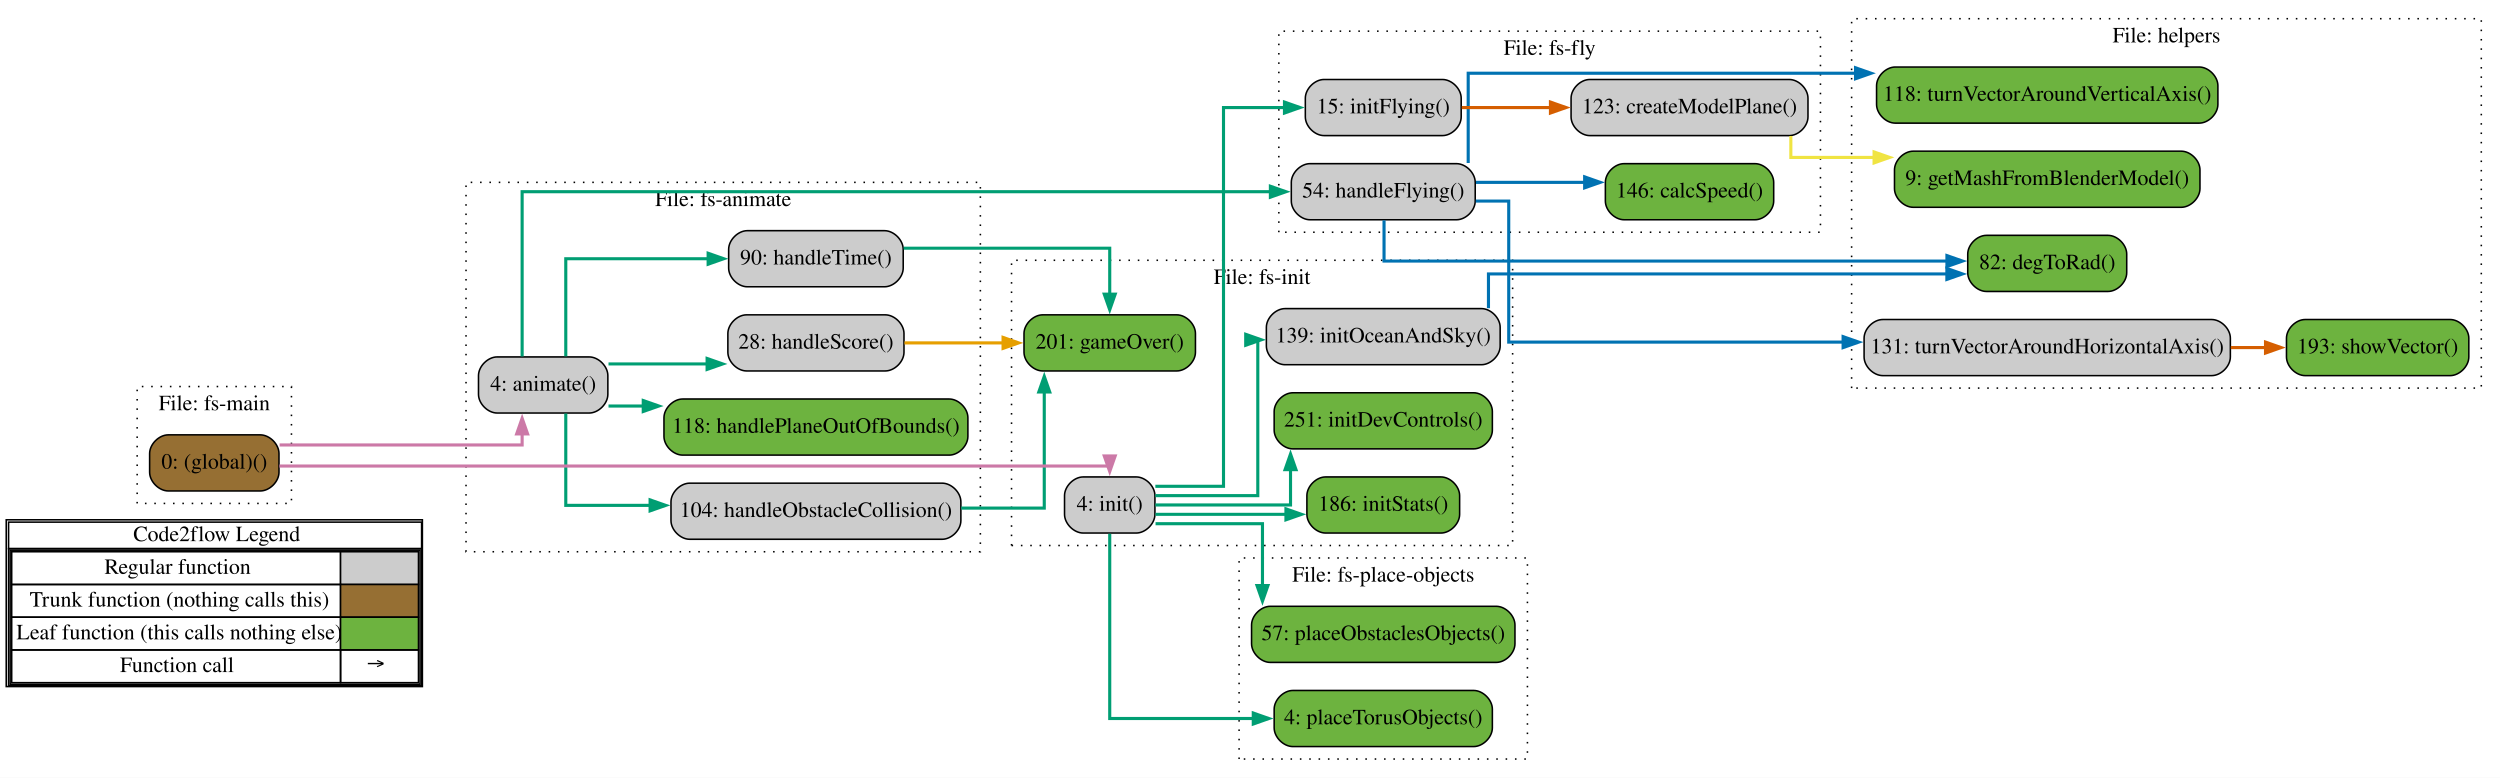
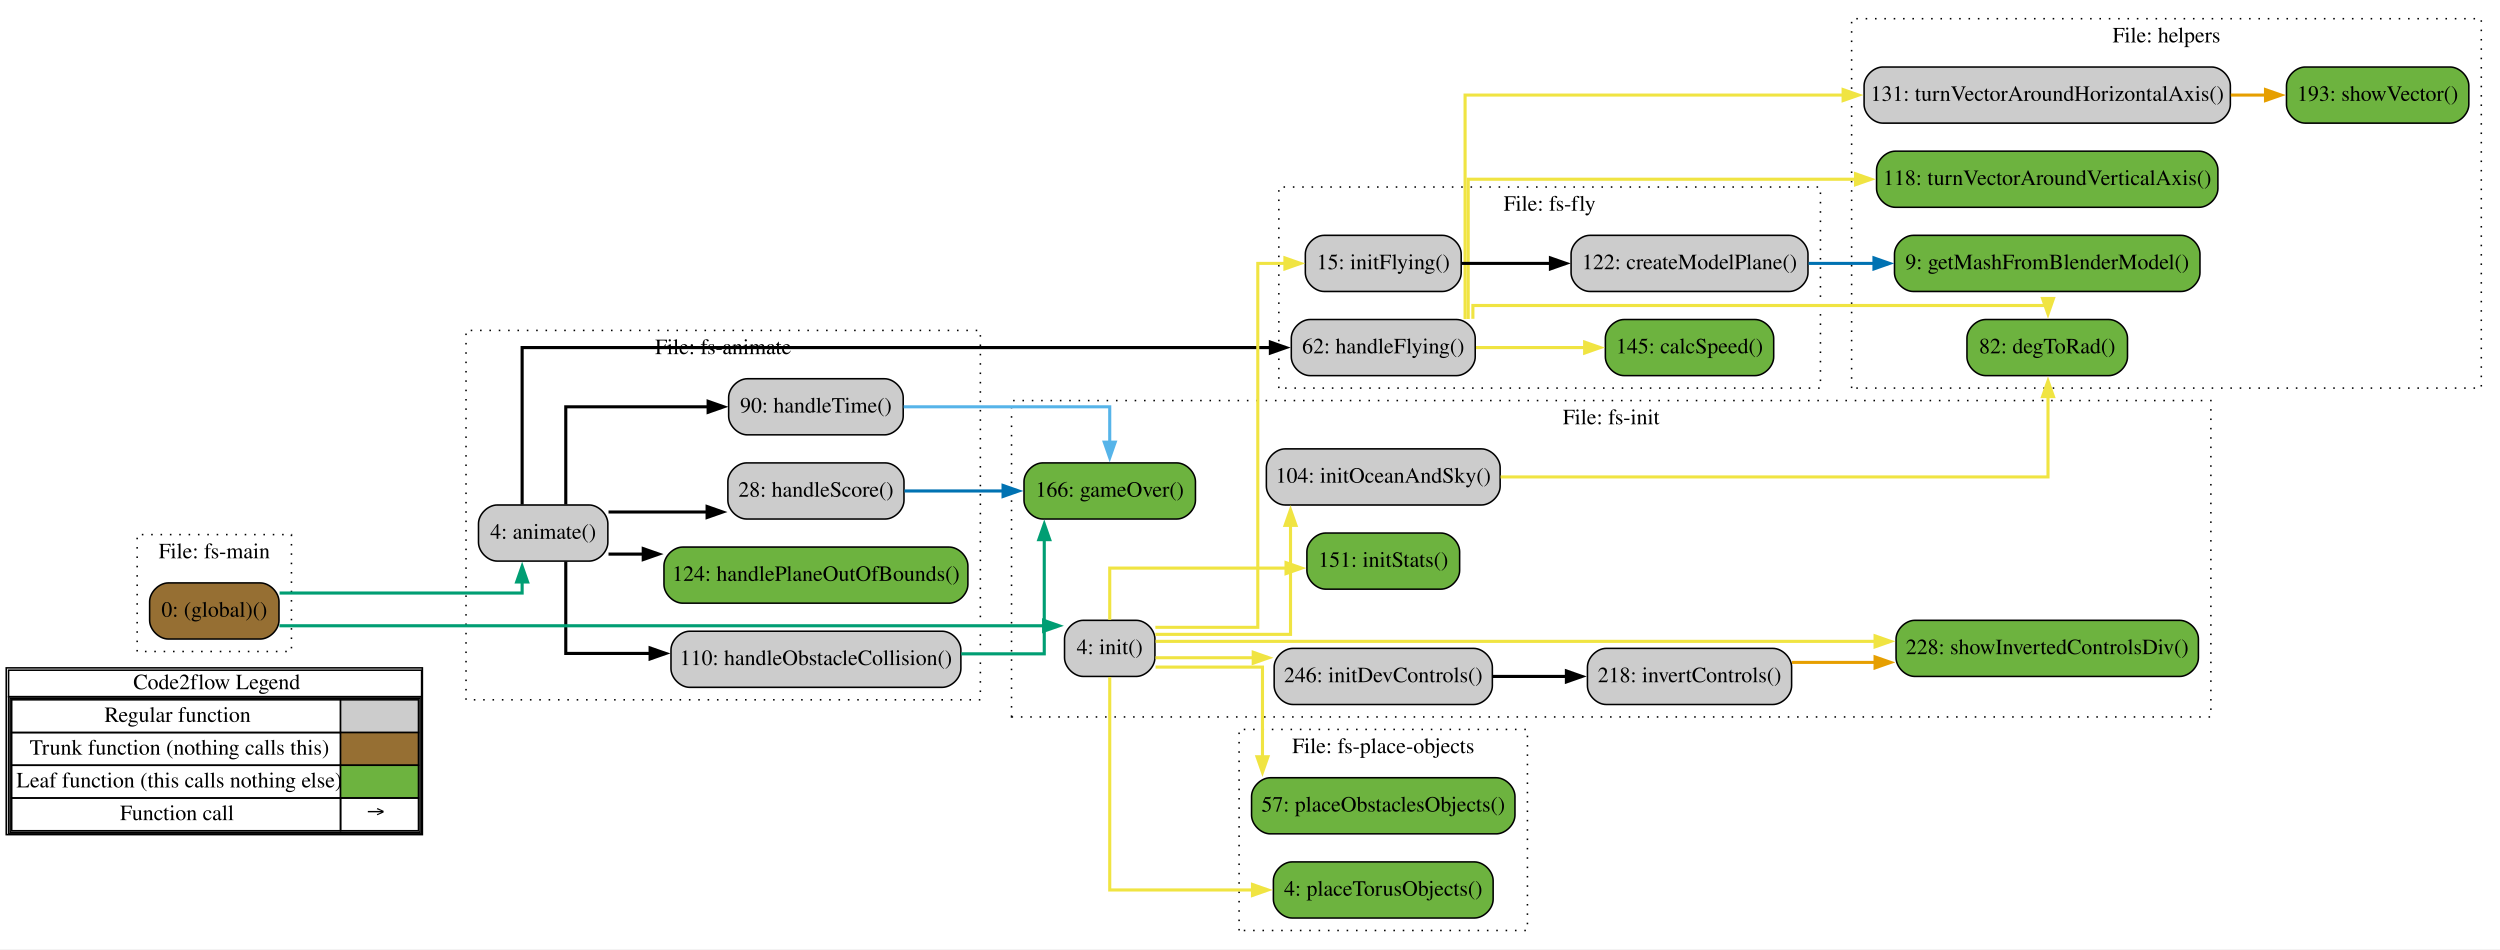
- <svg xmlns="http://www.w3.org/2000/svg" width="1604pt" height="499pt" viewBox="0.00 0.00 1604.00 499.00">
-   <g id="graph0" class="graph" transform="scale(1 1) rotate(0) translate(4 495)">
-     <polygon fill="white" stroke="none" points="-4,4 -4,-495 1600,-495 1600,4 -4,4" />
+ <svg xmlns="http://www.w3.org/2000/svg" width="1604pt" height="609pt" viewBox="0.00 0.00 1604.00 609.00">
+   <g id="graph0" class="graph" transform="scale(1 1) rotate(0) translate(4 605)">
+     <polygon fill="white" stroke="none" points="-4,4 -4,-605 1600,-605 1600,4 -4,4" />
    <g id="clust2" class="cluster">
-       <polygon fill="none" stroke="black" stroke-dasharray="1,5" points="295,-141 295,-378 625,-378 625,-141 295,-141" />
-       <text text-anchor="middle" x="460" y="-362.8" font-family="Times,serif" font-size="14.00">File: fs-animate</text>
+       <polygon fill="none" stroke="black" stroke-dasharray="1,5" points="295,-156 295,-393 625,-393 625,-156 295,-156" />
+       <text text-anchor="middle" x="460" y="-377.8" font-family="Times,serif" font-size="14.00">File: fs-animate</text>
    </g>
    <g id="clust3" class="cluster">
-       <polygon fill="none" stroke="black" stroke-dasharray="1,5" points="816.5,-346 816.5,-475 1164,-475 1164,-346 816.5,-346" />
-       <text text-anchor="middle" x="990.25" y="-459.8" font-family="Times,serif" font-size="14.00">File: fs-fly</text>
+       <polygon fill="none" stroke="black" stroke-dasharray="1,5" points="816.5,-356 816.5,-485 1164,-485 1164,-356 816.5,-356" />
+       <text text-anchor="middle" x="990.25" y="-469.8" font-family="Times,serif" font-size="14.00">File: fs-fly</text>
    </g>
    <g id="clust4" class="cluster">
-       <polygon fill="none" stroke="black" stroke-dasharray="1,5" points="645,-145 645,-328 966.5,-328 966.5,-145 645,-145" />
-       <text text-anchor="middle" x="805.75" y="-312.8" font-family="Times,serif" font-size="14.00">File: fs-init</text>
+       <polygon fill="none" stroke="black" stroke-dasharray="1,5" points="645,-145 645,-348 1414.5,-348 1414.5,-145 645,-145" />
+       <text text-anchor="middle" x="1029.75" y="-332.8" font-family="Times,serif" font-size="14.00">File: fs-init</text>
    </g>
    <g id="clust5" class="cluster">
-       <polygon fill="none" stroke="black" stroke-dasharray="1,5" points="84,-172 84,-247 183,-247 183,-172 84,-172" />
-       <text text-anchor="middle" x="133.5" y="-231.8" font-family="Times,serif" font-size="14.00">File: fs-main</text>
+       <polygon fill="none" stroke="black" stroke-dasharray="1,5" points="84,-187 84,-262 183,-262 183,-187 84,-187" />
+       <text text-anchor="middle" x="133.5" y="-246.8" font-family="Times,serif" font-size="14.00">File: fs-main</text>
    </g>
    <g id="clust6" class="cluster">
      <polygon fill="none" stroke="black" stroke-dasharray="1,5" points="791,-8 791,-137 976,-137 976,-8 791,-8" />
      <text text-anchor="middle" x="883.5" y="-121.8" font-family="Times,serif" font-size="14.00">File: fs-place-objects</text>
    </g>
    <g id="clust7" class="cluster">
-       <polygon fill="none" stroke="black" stroke-dasharray="1,5" points="1184,-246 1184,-483 1588,-483 1588,-246 1184,-246" />
-       <text text-anchor="middle" x="1386" y="-467.8" font-family="Times,serif" font-size="14.00">File: helpers</text>
+       <polygon fill="none" stroke="black" stroke-dasharray="1,5" points="1184,-356 1184,-593 1588,-593 1588,-356 1184,-356" />
+       <text text-anchor="middle" x="1386" y="-577.8" font-family="Times,serif" font-size="14.00">File: helpers</text>
    </g>
    <g id="node1" class="node">
-       <polygon fill="none" stroke="black" points="1.5,-143 1.5,-160 266.5,-160 266.5,-143 1.5,-143" />
-       <text text-anchor="start" x="81.5" y="-147.8" font-family="Times,serif" font-size="14.00">Code2flow Legend</text>
-       <polygon fill="none" stroke="black" points="1.5,-55 1.5,-143 266.5,-143 266.5,-55 1.5,-55" />
-       <polygon fill="none" stroke="black" points="3.5,-120 3.5,-141 214.5,-141 214.5,-120 3.5,-120" />
-       <text text-anchor="start" x="63" y="-126.8" font-family="Times,serif" font-size="14.00">Regular function</text>
-       <polygon fill="#cccccc" stroke="none" points="214.5,-120 214.5,-141 264.5,-141 264.5,-120 214.5,-120" />
-       <polygon fill="none" stroke="black" points="214.5,-120 214.5,-141 264.5,-141 264.5,-120 214.5,-120" />
-       <polygon fill="none" stroke="black" points="3.5,-99 3.5,-120 214.5,-120 214.5,-99 3.5,-99" />
-       <text text-anchor="start" x="15" y="-105.8" font-family="Times,serif" font-size="14.00">Trunk function (nothing calls this)</text>
-       <polygon fill="#966f33" stroke="none" points="214.5,-99 214.5,-120 264.5,-120 264.5,-99 214.5,-99" />
-       <polygon fill="none" stroke="black" points="214.5,-99 214.5,-120 264.5,-120 264.5,-99 214.5,-99" />
-       <polygon fill="none" stroke="black" points="3.5,-78 3.5,-99 214.5,-99 214.5,-78 3.5,-78" />
-       <text text-anchor="start" x="6.5" y="-84.8" font-family="Times,serif" font-size="14.00">Leaf function (this calls nothing else)</text>
-       <polygon fill="#6db33f" stroke="none" points="214.5,-78 214.5,-99 264.5,-99 264.5,-78 214.5,-78" />
-       <polygon fill="none" stroke="black" points="214.5,-78 214.5,-99 264.5,-99 264.5,-78 214.5,-78" />
-       <polygon fill="none" stroke="black" points="3.5,-57 3.5,-78 214.5,-78 214.5,-57 3.5,-57" />
-       <text text-anchor="start" x="73" y="-63.8" font-family="Times,serif" font-size="14.00">Function call</text>
-       <polygon fill="none" stroke="black" points="214.5,-57 214.5,-78 264.5,-78 264.5,-57 214.5,-57" />
-       <text text-anchor="start" x="232" y="-63.8" font-family="Times,serif" font-size="14.00">→</text>
-       <polygon fill="none" stroke="black" points="2.5,-56 2.5,-142 265.5,-142 265.5,-56 2.5,-56" />
-       <polygon fill="none" stroke="black" points="0,-54.5 0,-161.5 267,-161.5 267,-54.5 0,-54.5" />
+       <polygon fill="none" stroke="black" points="1.5,-158 1.5,-175 266.5,-175 266.5,-158 1.5,-158" />
+       <text text-anchor="start" x="81.5" y="-162.8" font-family="Times,serif" font-size="14.00">Code2flow Legend</text>
+       <polygon fill="none" stroke="black" points="1.5,-70 1.5,-158 266.5,-158 266.5,-70 1.5,-70" />
+       <polygon fill="none" stroke="black" points="3.5,-135 3.5,-156 214.5,-156 214.5,-135 3.5,-135" />
+       <text text-anchor="start" x="63" y="-141.8" font-family="Times,serif" font-size="14.00">Regular function</text>
+       <polygon fill="#cccccc" stroke="none" points="214.5,-135 214.5,-156 264.5,-156 264.5,-135 214.5,-135" />
+       <polygon fill="none" stroke="black" points="214.5,-135 214.5,-156 264.5,-156 264.5,-135 214.5,-135" />
+       <polygon fill="none" stroke="black" points="3.5,-114 3.5,-135 214.5,-135 214.5,-114 3.5,-114" />
+       <text text-anchor="start" x="15" y="-120.8" font-family="Times,serif" font-size="14.00">Trunk function (nothing calls this)</text>
+       <polygon fill="#966f33" stroke="none" points="214.5,-114 214.5,-135 264.5,-135 264.5,-114 214.5,-114" />
+       <polygon fill="none" stroke="black" points="214.5,-114 214.5,-135 264.5,-135 264.5,-114 214.5,-114" />
+       <polygon fill="none" stroke="black" points="3.5,-93 3.5,-114 214.5,-114 214.5,-93 3.5,-93" />
+       <text text-anchor="start" x="6.5" y="-99.8" font-family="Times,serif" font-size="14.00">Leaf function (this calls nothing else)</text>
+       <polygon fill="#6db33f" stroke="none" points="214.5,-93 214.5,-114 264.5,-114 264.5,-93 214.5,-93" />
+       <polygon fill="none" stroke="black" points="214.5,-93 214.5,-114 264.5,-114 264.5,-93 214.5,-93" />
+       <polygon fill="none" stroke="black" points="3.5,-72 3.5,-93 214.5,-93 214.5,-72 3.5,-72" />
+       <text text-anchor="start" x="73" y="-78.8" font-family="Times,serif" font-size="14.00">Function call</text>
+       <polygon fill="none" stroke="black" points="214.5,-72 214.5,-93 264.5,-93 264.5,-72 214.5,-72" />
+       <text text-anchor="start" x="232" y="-78.8" font-family="Times,serif" font-size="14.00">→</text>
+       <polygon fill="none" stroke="black" points="2.5,-71 2.5,-157 265.5,-157 265.5,-71 2.5,-71" />
+       <polygon fill="none" stroke="black" points="0,-69.5 0,-176.5 267,-176.5 267,-69.5 0,-69.5" />
    </g>
    <g id="node2" class="node">
-       <path fill="#cccccc" stroke="black" d="M374,-266C374,-266 315,-266 315,-266 309,-266 303,-260 303,-254 303,-254 303,-242 303,-242 303,-236 309,-230 315,-230 315,-230 374,-230 374,-230 380,-230 386,-236 386,-242 386,-242 386,-254 386,-254 386,-260 380,-266 374,-266" />
-       <text text-anchor="middle" x="344.5" y="-244.3" font-family="Times,serif" font-size="14.00">4: animate()</text>
+       <path fill="#cccccc" stroke="black" d="M374,-281C374,-281 315,-281 315,-281 309,-281 303,-275 303,-269 303,-269 303,-257 303,-257 303,-251 309,-245 315,-245 315,-245 374,-245 374,-245 380,-245 386,-251 386,-257 386,-257 386,-269 386,-269 386,-275 380,-281 374,-281" />
+       <text text-anchor="middle" x="344.5" y="-259.3" font-family="Times,serif" font-size="14.00">4: animate()</text>
    </g>
    <g id="node3" class="node">
-       <path fill="#cccccc" stroke="black" d="M600.5,-185C600.5,-185 438.5,-185 438.5,-185 432.5,-185 426.5,-179 426.5,-173 426.5,-173 426.5,-161 426.5,-161 426.5,-155 432.5,-149 438.5,-149 438.5,-149 600.5,-149 600.5,-149 606.5,-149 612.5,-155 612.5,-161 612.5,-161 612.5,-173 612.5,-173 612.5,-179 606.5,-185 600.5,-185" />
-       <text text-anchor="middle" x="519.5" y="-163.3" font-family="Times,serif" font-size="14.00">104: handleObstacleCollision()</text>
+       <path fill="#cccccc" stroke="black" d="M600.5,-200C600.5,-200 438.5,-200 438.5,-200 432.5,-200 426.5,-194 426.5,-188 426.5,-188 426.5,-176 426.5,-176 426.5,-170 432.5,-164 438.5,-164 438.5,-164 600.5,-164 600.5,-164 606.5,-164 612.5,-170 612.5,-176 612.5,-176 612.5,-188 612.5,-188 612.5,-194 606.5,-200 600.5,-200" />
+       <text text-anchor="middle" x="519.5" y="-178.3" font-family="Times,serif" font-size="14.00">110: handleObstacleCollision()</text>
    </g>
    <g id="edge1" class="edge">
-       <path fill="none" stroke="#009e73" stroke-width="2" d="M359,-229.69C359,-206.85 359,-170.75 359,-170.75 359,-170.75 413.11,-170.75 413.11,-170.75" />
-       <polygon fill="#009e73" stroke="#009e73" stroke-width="2" points="413.11,-174.25 423.11,-170.75 413.11,-167.25 413.11,-174.25" />
+       <path fill="none" stroke="#000000" stroke-width="2" d="M359,-244.69C359,-221.85 359,-185.75 359,-185.75 359,-185.75 413.11,-185.75 413.11,-185.75" />
+       <polygon fill="#000000" stroke="#000000" stroke-width="2" points="413.11,-189.25 423.11,-185.75 413.11,-182.25 413.11,-189.25" />
    </g>
    <g id="node4" class="node">
-       <path fill="#6db33f" stroke="black" d="M605,-239C605,-239 434,-239 434,-239 428,-239 422,-233 422,-227 422,-227 422,-215 422,-215 422,-209 428,-203 434,-203 434,-203 605,-203 605,-203 611,-203 617,-209 617,-215 617,-215 617,-227 617,-227 617,-233 611,-239 605,-239" />
-       <text text-anchor="middle" x="519.5" y="-217.3" font-family="Times,serif" font-size="14.00">118: handlePlaneOutOfBounds()</text>
+       <path fill="#6db33f" stroke="black" d="M605,-254C605,-254 434,-254 434,-254 428,-254 422,-248 422,-242 422,-242 422,-230 422,-230 422,-224 428,-218 434,-218 434,-218 605,-218 605,-218 611,-218 617,-224 617,-230 617,-230 617,-242 617,-242 617,-248 611,-254 605,-254" />
+       <text text-anchor="middle" x="519.5" y="-232.3" font-family="Times,serif" font-size="14.00">124: handlePlaneOutOfBounds()</text>
    </g>
    <g id="edge2" class="edge">
-       <path fill="none" stroke="#009e73" stroke-width="2" d="M386.42,-234.5C386.42,-234.5 408.71,-234.5 408.71,-234.5" />
-       <polygon fill="#009e73" stroke="#009e73" stroke-width="2" points="408.71,-238 418.71,-234.5 408.71,-231 408.71,-238" />
+       <path fill="none" stroke="#000000" stroke-width="2" d="M386.42,-249.5C386.42,-249.5 408.71,-249.5 408.71,-249.5" />
+       <polygon fill="#000000" stroke="#000000" stroke-width="2" points="408.71,-253 418.71,-249.5 408.71,-246 408.71,-253" />
    </g>
    <g id="node5" class="node">
-       <path fill="#cccccc" stroke="black" d="M564,-293C564,-293 475,-293 475,-293 469,-293 463,-287 463,-281 463,-281 463,-269 463,-269 463,-263 469,-257 475,-257 475,-257 564,-257 564,-257 570,-257 576,-263 576,-269 576,-269 576,-281 576,-281 576,-287 570,-293 564,-293" />
-       <text text-anchor="middle" x="519.5" y="-271.3" font-family="Times,serif" font-size="14.00">28: handleScore()</text>
+       <path fill="#cccccc" stroke="black" d="M564,-308C564,-308 475,-308 475,-308 469,-308 463,-302 463,-296 463,-296 463,-284 463,-284 463,-278 469,-272 475,-272 475,-272 564,-272 564,-272 570,-272 576,-278 576,-284 576,-284 576,-296 576,-296 576,-302 570,-308 564,-308" />
+       <text text-anchor="middle" x="519.5" y="-286.3" font-family="Times,serif" font-size="14.00">28: handleScore()</text>
    </g>
    <g id="edge3" class="edge">
-       <path fill="none" stroke="#009e73" stroke-width="2" d="M386.42,-261.5C386.42,-261.5 449.68,-261.5 449.68,-261.5" />
-       <polygon fill="#009e73" stroke="#009e73" stroke-width="2" points="449.68,-265 459.68,-261.5 449.68,-258 449.68,-265" />
+       <path fill="none" stroke="#000000" stroke-width="2" d="M386.42,-276.5C386.42,-276.5 449.68,-276.5 449.68,-276.5" />
+       <polygon fill="#000000" stroke="#000000" stroke-width="2" points="449.68,-280 459.68,-276.5 449.68,-273 449.68,-280" />
    </g>
    <g id="node6" class="node">
-       <path fill="#cccccc" stroke="black" d="M563.5,-347C563.5,-347 475.5,-347 475.5,-347 469.5,-347 463.5,-341 463.5,-335 463.5,-335 463.5,-323 463.5,-323 463.5,-317 469.5,-311 475.5,-311 475.5,-311 563.5,-311 563.5,-311 569.5,-311 575.5,-317 575.5,-323 575.5,-323 575.5,-335 575.5,-335 575.5,-341 569.5,-347 563.5,-347" />
-       <text text-anchor="middle" x="519.5" y="-325.3" font-family="Times,serif" font-size="14.00">90: handleTime()</text>
+       <path fill="#cccccc" stroke="black" d="M563.5,-362C563.5,-362 475.5,-362 475.5,-362 469.5,-362 463.5,-356 463.5,-350 463.5,-350 463.5,-338 463.5,-338 463.5,-332 469.5,-326 475.5,-326 475.5,-326 563.5,-326 563.5,-326 569.5,-326 575.5,-332 575.5,-338 575.5,-338 575.5,-350 575.5,-350 575.5,-356 569.5,-362 563.5,-362" />
+       <text text-anchor="middle" x="519.5" y="-340.3" font-family="Times,serif" font-size="14.00">90: handleTime()</text>
    </g>
    <g id="edge4" class="edge">
-       <path fill="none" stroke="#009e73" stroke-width="2" d="M359,-266.38C359,-290.28 359,-329 359,-329 359,-329 450.34,-329 450.34,-329" />
-       <polygon fill="#009e73" stroke="#009e73" stroke-width="2" points="450.34,-332.5 460.34,-329 450.34,-325.5 450.34,-332.5" />
+       <path fill="none" stroke="#000000" stroke-width="2" d="M359,-281.38C359,-305.28 359,-344 359,-344 359,-344 450.34,-344 450.34,-344" />
+       <polygon fill="#000000" stroke="#000000" stroke-width="2" points="450.34,-347.5 460.34,-344 450.34,-340.5 450.34,-347.5" />
    </g>
    <g id="node9" class="node">
-       <path fill="#cccccc" stroke="black" d="M930.5,-390C930.5,-390 836.5,-390 836.5,-390 830.5,-390 824.5,-384 824.5,-378 824.5,-378 824.5,-366 824.5,-366 824.5,-360 830.5,-354 836.5,-354 836.5,-354 930.5,-354 930.5,-354 936.5,-354 942.5,-360 942.5,-366 942.5,-366 942.5,-378 942.5,-378 942.5,-384 936.5,-390 930.5,-390" />
-       <text text-anchor="middle" x="883.5" y="-368.3" font-family="Times,serif" font-size="14.00">54: handleFlying()</text>
+       <path fill="#cccccc" stroke="black" d="M930.5,-400C930.5,-400 836.5,-400 836.5,-400 830.5,-400 824.5,-394 824.5,-388 824.5,-388 824.5,-376 824.5,-376 824.5,-370 830.5,-364 836.5,-364 836.5,-364 930.5,-364 930.5,-364 936.5,-364 942.5,-370 942.5,-376 942.5,-376 942.5,-388 942.5,-388 942.5,-394 936.5,-400 930.5,-400" />
+       <text text-anchor="middle" x="883.5" y="-378.3" font-family="Times,serif" font-size="14.00">62: handleFlying()</text>
    </g>
    <g id="edge5" class="edge">
-       <path fill="none" stroke="#009e73" stroke-width="2" d="M331,-266.3C331,-300.79 331,-372 331,-372 331,-372 811.08,-372 811.08,-372" />
-       <polygon fill="#009e73" stroke="#009e73" stroke-width="2" points="811.08,-375.5 821.08,-372 811.08,-368.5 811.08,-375.5" />
+       <path fill="none" stroke="#000000" stroke-width="2" d="M331,-281.33C331,-314.71 331,-382 331,-382 331,-382 811.08,-382 811.08,-382" />
+       <polygon fill="#000000" stroke="#000000" stroke-width="2" points="811.08,-385.5 821.08,-382 811.08,-378.5 811.08,-385.5" />
    </g>
    <g id="node11" class="node">
-       <path fill="#6db33f" stroke="black" d="M751,-293C751,-293 665,-293 665,-293 659,-293 653,-287 653,-281 653,-281 653,-269 653,-269 653,-263 659,-257 665,-257 665,-257 751,-257 751,-257 757,-257 763,-263 763,-269 763,-269 763,-281 763,-281 763,-287 757,-293 751,-293" />
-       <text text-anchor="middle" x="708" y="-271.3" font-family="Times,serif" font-size="14.00">201: gameOver()</text>
+       <path fill="#6db33f" stroke="black" d="M751,-308C751,-308 665,-308 665,-308 659,-308 653,-302 653,-296 653,-296 653,-284 653,-284 653,-278 659,-272 665,-272 665,-272 751,-272 751,-272 757,-272 763,-278 763,-284 763,-284 763,-296 763,-296 763,-302 757,-308 751,-308" />
+       <text text-anchor="middle" x="708" y="-286.3" font-family="Times,serif" font-size="14.00">166: gameOver()</text>
    </g>
    <g id="edge6" class="edge">
-       <path fill="none" stroke="#009e73" stroke-width="2" d="M612.7,-169C641.59,-169 666,-169 666,-169 666,-169 666,-243.51 666,-243.51" />
-       <polygon fill="#009e73" stroke="#009e73" stroke-width="2" points="662.5,-243.51 666,-253.51 669.5,-243.51 662.5,-243.51" />
+       <path fill="none" stroke="#009e73" stroke-width="2" d="M612.7,-185.5C641.59,-185.5 666,-185.5 666,-185.5 666,-185.5 666,-258.77 666,-258.77" />
+       <polygon fill="#009e73" stroke="#009e73" stroke-width="2" points="662.5,-258.77 666,-268.77 669.5,-258.77 662.5,-258.77" />
    </g>
    <g id="edge7" class="edge">
-       <path fill="none" stroke="#e69f00" stroke-width="2" d="M576.31,-275C576.31,-275 639.57,-275 639.57,-275" />
-       <polygon fill="#e69f00" stroke="#e69f00" stroke-width="2" points="639.57,-278.5 649.57,-275 639.57,-271.5 639.57,-278.5" />
+       <path fill="none" stroke="#0072b2" stroke-width="2" d="M576.31,-290C576.31,-290 639.57,-290 639.57,-290" />
+       <polygon fill="#0072b2" stroke="#0072b2" stroke-width="2" points="639.57,-293.5 649.57,-290 639.57,-286.5 639.57,-293.5" />
    </g>
    <g id="edge9" class="edge">
-       <path fill="none" stroke="#009e73" stroke-width="2" d="M575.8,-335.75C631.35,-335.75 708,-335.75 708,-335.75 708,-335.75 708,-306.25 708,-306.25" />
-       <polygon fill="#009e73" stroke="#009e73" stroke-width="2" points="711.5,-306.25 708,-296.25 704.5,-306.25 711.5,-306.25" />
+       <path fill="none" stroke="#56b4e9" stroke-width="2" d="M575.8,-344C631.35,-344 708,-344 708,-344 708,-344 708,-321.31 708,-321.31" />
+       <polygon fill="#56b4e9" stroke="#56b4e9" stroke-width="2" points="711.5,-321.31 708,-311.31 704.5,-321.31 711.5,-321.31" />
    </g>
    <g id="node7" class="node">
-       <path fill="#6db33f" stroke="black" d="M1122,-390C1122,-390 1038,-390 1038,-390 1032,-390 1026,-384 1026,-378 1026,-378 1026,-366 1026,-366 1026,-360 1032,-354 1038,-354 1038,-354 1122,-354 1122,-354 1128,-354 1134,-360 1134,-366 1134,-366 1134,-378 1134,-378 1134,-384 1128,-390 1122,-390" />
-       <text text-anchor="middle" x="1080" y="-368.3" font-family="Times,serif" font-size="14.00">146: calcSpeed()</text>
+       <path fill="#6db33f" stroke="black" d="M1122,-400C1122,-400 1038,-400 1038,-400 1032,-400 1026,-394 1026,-388 1026,-388 1026,-376 1026,-376 1026,-370 1032,-364 1038,-364 1038,-364 1122,-364 1122,-364 1128,-364 1134,-370 1134,-376 1134,-376 1134,-388 1134,-388 1134,-394 1128,-400 1122,-400" />
+       <text text-anchor="middle" x="1080" y="-378.3" font-family="Times,serif" font-size="14.00">145: calcSpeed()</text>
    </g>
    <g id="node8" class="node">
-       <path fill="#cccccc" stroke="black" d="M1144,-444C1144,-444 1016,-444 1016,-444 1010,-444 1004,-438 1004,-432 1004,-432 1004,-420 1004,-420 1004,-414 1010,-408 1016,-408 1016,-408 1144,-408 1144,-408 1150,-408 1156,-414 1156,-420 1156,-420 1156,-432 1156,-432 1156,-438 1150,-444 1144,-444" />
-       <text text-anchor="middle" x="1080" y="-422.3" font-family="Times,serif" font-size="14.00">123: createModelPlane()</text>
-     </g>
-     <g id="node20" class="node">
-       <path fill="#6db33f" stroke="black" d="M1395.5,-398C1395.5,-398 1223.5,-398 1223.5,-398 1217.5,-398 1211.5,-392 1211.5,-386 1211.5,-386 1211.5,-374 1211.5,-374 1211.5,-368 1217.5,-362 1223.5,-362 1223.5,-362 1395.5,-362 1395.5,-362 1401.5,-362 1407.5,-368 1407.5,-374 1407.5,-374 1407.5,-386 1407.5,-386 1407.5,-392 1401.5,-398 1395.5,-398" />
-       <text text-anchor="middle" x="1309.5" y="-376.3" font-family="Times,serif" font-size="14.00">9: getMashFromBlenderModel()</text>
+       <path fill="#cccccc" stroke="black" d="M1144,-454C1144,-454 1016,-454 1016,-454 1010,-454 1004,-448 1004,-442 1004,-442 1004,-430 1004,-430 1004,-424 1010,-418 1016,-418 1016,-418 1144,-418 1144,-418 1150,-418 1156,-424 1156,-430 1156,-430 1156,-442 1156,-442 1156,-448 1150,-454 1144,-454" />
+       <text text-anchor="middle" x="1080" y="-432.3" font-family="Times,serif" font-size="14.00">122: createModelPlane()</text>
+     </g>
+     <g id="node22" class="node">
+       <path fill="#6db33f" stroke="black" d="M1395.5,-454C1395.5,-454 1223.5,-454 1223.5,-454 1217.5,-454 1211.5,-448 1211.5,-442 1211.5,-442 1211.5,-430 1211.5,-430 1211.5,-424 1217.5,-418 1223.5,-418 1223.5,-418 1395.5,-418 1395.5,-418 1401.5,-418 1407.5,-424 1407.5,-430 1407.5,-430 1407.5,-442 1407.5,-442 1407.5,-448 1401.5,-454 1395.5,-454" />
+       <text text-anchor="middle" x="1309.5" y="-432.3" font-family="Times,serif" font-size="14.00">9: getMashFromBlenderModel()</text>
    </g>
    <g id="edge10" class="edge">
-       <path fill="none" stroke="#f0e442" stroke-width="2" d="M1145,-407.76C1145,-400.57 1145,-394 1145,-394 1145,-394 1198.41,-394 1198.41,-394" />
-       <polygon fill="#f0e442" stroke="#f0e442" stroke-width="2" points="1198.41,-397.5 1208.41,-394 1198.41,-390.5 1198.41,-397.5" />
+       <path fill="none" stroke="#0072b2" stroke-width="2" d="M1156.42,-436C1156.42,-436 1198.34,-436 1198.34,-436" />
+       <polygon fill="#0072b2" stroke="#0072b2" stroke-width="2" points="1198.34,-439.5 1208.34,-436 1198.34,-432.5 1198.34,-439.5" />
    </g>
    <g id="edge11" class="edge">
-       <path fill="none" stroke="#0072b2" stroke-width="2" d="M942.99,-378C942.99,-378 1012.71,-378 1012.71,-378" />
-       <polygon fill="#0072b2" stroke="#0072b2" stroke-width="2" points="1012.71,-381.5 1022.71,-378 1012.71,-374.5 1012.71,-381.5" />
+       <path fill="none" stroke="#f0e442" stroke-width="2" d="M942.99,-382C942.99,-382 1012.71,-382 1012.71,-382" />
+       <polygon fill="#f0e442" stroke="#f0e442" stroke-width="2" points="1012.71,-385.5 1022.71,-382 1012.71,-378.5 1012.71,-385.5" />
+     </g>
+     <g id="node21" class="node">
+       <path fill="#6db33f" stroke="black" d="M1349,-400C1349,-400 1270,-400 1270,-400 1264,-400 1258,-394 1258,-388 1258,-388 1258,-376 1258,-376 1258,-370 1264,-364 1270,-364 1270,-364 1349,-364 1349,-364 1355,-364 1361,-370 1361,-376 1361,-376 1361,-388 1361,-388 1361,-394 1355,-400 1349,-400" />
+       <text text-anchor="middle" x="1309.5" y="-378.3" font-family="Times,serif" font-size="14.00">82: degToRad()</text>
+     </g>
+     <g id="edge12" class="edge">
+       <path fill="none" stroke="#f0e442" stroke-width="2" d="M941,-400.46C941,-405.2 941,-409 941,-409 941,-409 1310,-409 1310,-409 1310,-409 1310,-408.15 1310,-408.15" />
+       <polygon fill="#f0e442" stroke="#f0e442" stroke-width="2" points="1313.5,-413.48 1310,-403.48 1306.5,-413.48 1313.5,-413.48" />
+     </g>
+     <g id="node24" class="node">
+       <path fill="#cccccc" stroke="black" d="M1415,-562C1415,-562 1204,-562 1204,-562 1198,-562 1192,-556 1192,-550 1192,-550 1192,-538 1192,-538 1192,-532 1198,-526 1204,-526 1204,-526 1415,-526 1415,-526 1421,-526 1427,-532 1427,-538 1427,-538 1427,-550 1427,-550 1427,-556 1421,-562 1415,-562" />
+       <text text-anchor="middle" x="1309.5" y="-540.3" font-family="Times,serif" font-size="14.00">131: turnVectorAroundHorizontalAxis()</text>
+     </g>
+     <g id="edge16" class="edge">
+       <path fill="none" stroke="#f0e442" stroke-width="2" d="M936,-400.27C936,-442.64 936,-544 936,-544 936,-544 1178.55,-544 1178.55,-544" />
+       <polygon fill="#f0e442" stroke="#f0e442" stroke-width="2" points="1178.55,-547.5 1188.55,-544 1178.55,-540.5 1178.55,-547.5" />
+     </g>
+     <g id="node25" class="node">
+       <path fill="#6db33f" stroke="black" d="M1407,-508C1407,-508 1212,-508 1212,-508 1206,-508 1200,-502 1200,-496 1200,-496 1200,-484 1200,-484 1200,-478 1206,-472 1212,-472 1212,-472 1407,-472 1407,-472 1413,-472 1419,-478 1419,-484 1419,-484 1419,-496 1419,-496 1419,-502 1413,-508 1407,-508" />
+       <text text-anchor="middle" x="1309.5" y="-486.3" font-family="Times,serif" font-size="14.00">118: turnVectorAroundVerticalAxis()</text>
+     </g>
+     <g id="edge17" class="edge">
+       <path fill="none" stroke="#f0e442" stroke-width="2" d="M938,-400.32C938,-431.13 938,-490 938,-490 938,-490 1186.52,-490 1186.52,-490" />
+       <polygon fill="#f0e442" stroke="#f0e442" stroke-width="2" points="1186.52,-493.5 1196.52,-490 1186.52,-486.5 1186.52,-493.5" />
+     </g>
+     <g id="node10" class="node">
+       <path fill="#cccccc" stroke="black" d="M921.5,-454C921.5,-454 845.5,-454 845.5,-454 839.5,-454 833.5,-448 833.5,-442 833.5,-442 833.5,-430 833.5,-430 833.5,-424 839.5,-418 845.5,-418 845.5,-418 921.5,-418 921.5,-418 927.5,-418 933.5,-424 933.5,-430 933.5,-430 933.5,-442 933.5,-442 933.5,-448 927.5,-454 921.5,-454" />
+       <text text-anchor="middle" x="883.5" y="-432.3" font-family="Times,serif" font-size="14.00">15: initFlying()</text>
+     </g>
+     <g id="edge18" class="edge">
+       <path fill="none" stroke="#000000" stroke-width="2" d="M933.85,-436C933.85,-436 990.77,-436 990.77,-436" />
+       <polygon fill="#000000" stroke="#000000" stroke-width="2" points="990.77,-439.5 1000.77,-436 990.77,-432.5 990.77,-439.5" />
+     </g>
+     <g id="node12" class="node">
+       <path fill="#cccccc" stroke="black" d="M725,-207C725,-207 691,-207 691,-207 685,-207 679,-201 679,-195 679,-195 679,-183 679,-183 679,-177 685,-171 691,-171 691,-171 725,-171 725,-171 731,-171 737,-177 737,-183 737,-183 737,-195 737,-195 737,-201 731,-207 725,-207" />
+       <text text-anchor="middle" x="708" y="-185.3" font-family="Times,serif" font-size="14.00">4: init()</text>
+     </g>
+     <g id="edge19" class="edge">
+       <path fill="none" stroke="#f0e442" stroke-width="2" d="M737.28,-202.5C765.19,-202.5 803,-202.5 803,-202.5 803,-202.5 803,-436 803,-436 803,-436 820.41,-436 820.41,-436" />
+       <polygon fill="#f0e442" stroke="#f0e442" stroke-width="2" points="820.41,-439.5 830.41,-436 820.41,-432.5 820.41,-439.5" />
+     </g>
+     <g id="node13" class="node">
+       <path fill="#cccccc" stroke="black" d="M941.5,-189C941.5,-189 825.5,-189 825.5,-189 819.5,-189 813.5,-183 813.5,-177 813.5,-177 813.5,-165 813.5,-165 813.5,-159 819.5,-153 825.5,-153 825.5,-153 941.5,-153 941.5,-153 947.5,-153 953.5,-159 953.5,-165 953.5,-165 953.5,-177 953.5,-177 953.5,-183 947.5,-189 941.5,-189" />
+       <text text-anchor="middle" x="883.5" y="-167.3" font-family="Times,serif" font-size="14.00">246: initDevControls()</text>
+     </g>
+     <g id="edge20" class="edge">
+       <path fill="none" stroke="#f0e442" stroke-width="2" d="M737.37,-183C737.37,-183 800.07,-183 800.07,-183" />
+       <polygon fill="#f0e442" stroke="#f0e442" stroke-width="2" points="800.07,-186.5 810.07,-183 800.07,-179.5 800.07,-186.5" />
+     </g>
+     <g id="node14" class="node">
+       <path fill="#cccccc" stroke="black" d="M946.5,-317C946.5,-317 820.5,-317 820.5,-317 814.5,-317 808.5,-311 808.5,-305 808.5,-305 808.5,-293 808.5,-293 808.5,-287 814.5,-281 820.5,-281 820.5,-281 946.5,-281 946.5,-281 952.5,-281 958.5,-287 958.5,-293 958.5,-293 958.5,-305 958.5,-305 958.5,-311 952.5,-317 946.5,-317" />
+       <text text-anchor="middle" x="883.5" y="-295.3" font-family="Times,serif" font-size="14.00">104: initOceanAndSky()</text>
+     </g>
+     <g id="edge21" class="edge">
+       <path fill="none" stroke="#f0e442" stroke-width="2" d="M737.27,-198C771.64,-198 824,-198 824,-198 824,-198 824,-267.92 824,-267.92" />
+       <polygon fill="#f0e442" stroke="#f0e442" stroke-width="2" points="820.5,-267.92 824,-277.92 827.5,-267.92 820.5,-267.92" />
+     </g>
+     <g id="node15" class="node">
+       <path fill="#6db33f" stroke="black" d="M920.5,-263C920.5,-263 846.5,-263 846.5,-263 840.5,-263 834.5,-257 834.5,-251 834.5,-251 834.5,-239 834.5,-239 834.5,-233 840.5,-227 846.5,-227 846.5,-227 920.5,-227 920.5,-227 926.5,-227 932.5,-233 932.5,-239 932.5,-239 932.5,-251 932.5,-251 932.5,-257 926.5,-263 920.5,-263" />
+       <text text-anchor="middle" x="883.5" y="-241.3" font-family="Times,serif" font-size="14.00">151: initStats()</text>
+     </g>
+     <g id="edge22" class="edge">
+       <path fill="none" stroke="#f0e442" stroke-width="2" d="M708,-207.3C708,-222.1 708,-240.5 708,-240.5 708,-240.5 821.12,-240.5 821.12,-240.5" />
+       <polygon fill="#f0e442" stroke="#f0e442" stroke-width="2" points="821.12,-244 831.12,-240.5 821.12,-237 821.12,-244" />
+     </g>
+     <g id="node17" class="node">
+       <path fill="#6db33f" stroke="black" d="M1394.5,-207C1394.5,-207 1224.5,-207 1224.5,-207 1218.5,-207 1212.5,-201 1212.5,-195 1212.5,-195 1212.5,-183 1212.5,-183 1212.5,-177 1218.5,-171 1224.5,-171 1224.5,-171 1394.5,-171 1394.5,-171 1400.5,-171 1406.5,-177 1406.5,-183 1406.5,-183 1406.5,-195 1406.5,-195 1406.5,-201 1400.5,-207 1394.5,-207" />
+       <text text-anchor="middle" x="1309.5" y="-185.3" font-family="Times,serif" font-size="14.00">228: showInvertedControlsDiv()</text>
+     </g>
+     <g id="edge23" class="edge">
+       <path fill="none" stroke="#f0e442" stroke-width="2" d="M737.42,-193.5C737.42,-193.5 1199.05,-193.5 1199.05,-193.5" />
+       <polygon fill="#f0e442" stroke="#f0e442" stroke-width="2" points="1199.05,-197 1209.05,-193.5 1199.05,-190 1199.05,-197" />
    </g>
    <g id="node19" class="node">
-       <path fill="#6db33f" stroke="black" d="M1348.5,-344C1348.5,-344 1270.5,-344 1270.5,-344 1264.5,-344 1258.5,-338 1258.5,-332 1258.5,-332 1258.5,-320 1258.5,-320 1258.5,-314 1264.5,-308 1270.5,-308 1270.5,-308 1348.5,-308 1348.5,-308 1354.5,-308 1360.5,-314 1360.5,-320 1360.5,-320 1360.5,-332 1360.5,-332 1360.5,-338 1354.5,-344 1348.5,-344" />
-       <text text-anchor="middle" x="1309.5" y="-322.3" font-family="Times,serif" font-size="14.00">82: degToRad()</text>
-     </g>
-     <g id="edge12" class="edge">
-       <path fill="none" stroke="#0072b2" stroke-width="2" d="M884,-353.64C884,-341.39 884,-327.5 884,-327.5 884,-327.5 1245.15,-327.5 1245.15,-327.5" />
-       <polygon fill="#0072b2" stroke="#0072b2" stroke-width="2" points="1245.15,-331 1255.15,-327.5 1245.15,-324 1245.15,-331" />
-     </g>
-     <g id="node22" class="node">
-       <path fill="#cccccc" stroke="black" d="M1415,-290C1415,-290 1204,-290 1204,-290 1198,-290 1192,-284 1192,-278 1192,-278 1192,-266 1192,-266 1192,-260 1198,-254 1204,-254 1204,-254 1415,-254 1415,-254 1421,-254 1427,-260 1427,-266 1427,-266 1427,-278 1427,-278 1427,-284 1421,-290 1415,-290" />
-       <text text-anchor="middle" x="1309.5" y="-268.3" font-family="Times,serif" font-size="14.00">131: turnVectorAroundHorizontalAxis()</text>
-     </g>
-     <g id="edge16" class="edge">
-       <path fill="none" stroke="#0072b2" stroke-width="2" d="M942.85,-366C954.92,-366 964,-366 964,-366 964,-366 964,-275.5 964,-275.5 964,-275.5 1178.54,-275.5 1178.54,-275.5" />
-       <polygon fill="#0072b2" stroke="#0072b2" stroke-width="2" points="1178.54,-279 1188.54,-275.5 1178.54,-272 1178.54,-279" />
-     </g>
-     <g id="node23" class="node">
-       <path fill="#6db33f" stroke="black" d="M1407,-452C1407,-452 1212,-452 1212,-452 1206,-452 1200,-446 1200,-440 1200,-440 1200,-428 1200,-428 1200,-422 1206,-416 1212,-416 1212,-416 1407,-416 1407,-416 1413,-416 1419,-422 1419,-428 1419,-428 1419,-440 1419,-440 1419,-446 1413,-452 1407,-452" />
-       <text text-anchor="middle" x="1309.5" y="-430.3" font-family="Times,serif" font-size="14.00">118: turnVectorAroundVerticalAxis()</text>
-     </g>
-     <g id="edge17" class="edge">
-       <path fill="none" stroke="#0072b2" stroke-width="2" d="M938,-390.4C938,-412.89 938,-448 938,-448 938,-448 1186.52,-448 1186.52,-448" />
-       <polygon fill="#0072b2" stroke="#0072b2" stroke-width="2" points="1186.52,-451.5 1196.52,-448 1186.52,-444.5 1186.52,-451.5" />
-     </g>
-     <g id="node10" class="node">
-       <path fill="#cccccc" stroke="black" d="M921.5,-444C921.5,-444 845.5,-444 845.5,-444 839.5,-444 833.5,-438 833.5,-432 833.5,-432 833.5,-420 833.5,-420 833.5,-414 839.5,-408 845.5,-408 845.5,-408 921.5,-408 921.5,-408 927.5,-408 933.5,-414 933.5,-420 933.5,-420 933.5,-432 933.5,-432 933.5,-438 927.5,-444 921.5,-444" />
-       <text text-anchor="middle" x="883.5" y="-422.3" font-family="Times,serif" font-size="14.00">15: initFlying()</text>
-     </g>
-     <g id="edge18" class="edge">
-       <path fill="none" stroke="#d55e00" stroke-width="2" d="M933.85,-426C933.85,-426 990.77,-426 990.77,-426" />
-       <polygon fill="#d55e00" stroke="#d55e00" stroke-width="2" points="990.77,-429.5 1000.77,-426 990.77,-422.5 990.77,-429.5" />
-     </g>
-     <g id="node12" class="node">
-       <path fill="#cccccc" stroke="black" d="M725,-189C725,-189 691,-189 691,-189 685,-189 679,-183 679,-177 679,-177 679,-165 679,-165 679,-159 685,-153 691,-153 691,-153 725,-153 725,-153 731,-153 737,-159 737,-165 737,-165 737,-177 737,-177 737,-183 731,-189 725,-189" />
-       <text text-anchor="middle" x="708" y="-167.3" font-family="Times,serif" font-size="14.00">4: init()</text>
-     </g>
-     <g id="edge19" class="edge">
-       <path fill="none" stroke="#009e73" stroke-width="2" d="M737.27,-183C757.58,-183 781,-183 781,-183 781,-183 781,-426 781,-426 781,-426 820.12,-426 820.12,-426" />
-       <polygon fill="#009e73" stroke="#009e73" stroke-width="2" points="820.12,-429.5 830.12,-426 820.12,-422.5 820.12,-429.5" />
-     </g>
-     <g id="node13" class="node">
-       <path fill="#6db33f" stroke="black" d="M941.5,-243C941.5,-243 825.5,-243 825.5,-243 819.5,-243 813.5,-237 813.5,-231 813.5,-231 813.5,-219 813.5,-219 813.5,-213 819.5,-207 825.5,-207 825.5,-207 941.5,-207 941.5,-207 947.5,-207 953.5,-213 953.5,-219 953.5,-219 953.5,-231 953.5,-231 953.5,-237 947.5,-243 941.5,-243" />
-       <text text-anchor="middle" x="883.5" y="-221.3" font-family="Times,serif" font-size="14.00">251: initDevControls()</text>
-     </g>
-     <g id="edge20" class="edge">
-       <path fill="none" stroke="#009e73" stroke-width="2" d="M737.27,-171C771.64,-171 824,-171 824,-171 824,-171 824,-193.69 824,-193.69" />
-       <polygon fill="#009e73" stroke="#009e73" stroke-width="2" points="820.5,-193.69 824,-203.69 827.5,-193.69 820.5,-193.69" />
-     </g>
-     <g id="node14" class="node">
-       <path fill="#cccccc" stroke="black" d="M946.5,-297C946.5,-297 820.5,-297 820.5,-297 814.5,-297 808.5,-291 808.5,-285 808.5,-285 808.5,-273 808.5,-273 808.5,-267 814.5,-261 820.5,-261 820.5,-261 946.5,-261 946.5,-261 952.5,-261 958.5,-267 958.5,-273 958.5,-273 958.5,-285 958.5,-285 958.5,-291 952.5,-297 946.5,-297" />
-       <text text-anchor="middle" x="883.5" y="-275.3" font-family="Times,serif" font-size="14.00">139: initOceanAndSky()</text>
-     </g>
-     <g id="edge21" class="edge">
-       <path fill="none" stroke="#009e73" stroke-width="2" d="M737.28,-177C765.19,-177 803,-177 803,-177 803,-177 803,-277 803,-277 803,-277 803.53,-277 803.53,-277" />
-       <polygon fill="#009e73" stroke="#009e73" stroke-width="2" points="795.25,-280.5 805.25,-277 795.25,-273.5 795.25,-280.5" />
-     </g>
-     <g id="node15" class="node">
-       <path fill="#6db33f" stroke="black" d="M920.5,-189C920.5,-189 846.5,-189 846.5,-189 840.5,-189 834.5,-183 834.5,-177 834.5,-177 834.5,-165 834.5,-165 834.5,-159 840.5,-153 846.5,-153 846.5,-153 920.5,-153 920.5,-153 926.5,-153 932.5,-159 932.5,-165 932.5,-165 932.5,-177 932.5,-177 932.5,-183 926.5,-189 920.5,-189" />
-       <text text-anchor="middle" x="883.5" y="-167.3" font-family="Times,serif" font-size="14.00">186: initStats()</text>
-     </g>
-     <g id="edge22" class="edge">
-       <path fill="none" stroke="#009e73" stroke-width="2" d="M737.37,-165C737.37,-165 821.06,-165 821.06,-165" />
-       <polygon fill="#009e73" stroke="#009e73" stroke-width="2" points="821.06,-168.5 831.06,-165 821.06,-161.5 821.06,-168.5" />
-     </g>
-     <g id="node17" class="node">
      <path fill="#6db33f" stroke="black" d="M956,-106C956,-106 811,-106 811,-106 805,-106 799,-100 799,-94 799,-94 799,-82 799,-82 799,-76 805,-70 811,-70 811,-70 956,-70 956,-70 962,-70 968,-76 968,-82 968,-82 968,-94 968,-94 968,-100 962,-106 956,-106" />
      <text text-anchor="middle" x="883.5" y="-84.3" font-family="Times,serif" font-size="14.00">57: placeObstaclesObjects()</text>
    </g>
-     <g id="edge23" class="edge">
-       <path fill="none" stroke="#009e73" stroke-width="2" d="M737.4,-159C766.27,-159 806,-159 806,-159 806,-159 806,-119.31 806,-119.31" />
-       <polygon fill="#009e73" stroke="#009e73" stroke-width="2" points="809.5,-119.31 806,-109.31 802.5,-119.31 809.5,-119.31" />
+     <g id="edge24" class="edge">
+       <path fill="none" stroke="#f0e442" stroke-width="2" d="M737.4,-177C766.27,-177 806,-177 806,-177 806,-177 806,-119.47 806,-119.47" />
+       <polygon fill="#f0e442" stroke="#f0e442" stroke-width="2" points="809.5,-119.47 806,-109.47 802.5,-119.47 809.5,-119.47" />
+     </g>
+     <g id="node20" class="node">
+       <path fill="#6db33f" stroke="black" d="M942,-52C942,-52 825,-52 825,-52 819,-52 813,-46 813,-40 813,-40 813,-28 813,-28 813,-22 819,-16 825,-16 825,-16 942,-16 942,-16 948,-16 954,-22 954,-28 954,-28 954,-40 954,-40 954,-46 948,-52 942,-52" />
+       <text text-anchor="middle" x="883.5" y="-30.3" font-family="Times,serif" font-size="14.00">4: placeTorusObjects()</text>
+     </g>
+     <g id="edge25" class="edge">
+       <path fill="none" stroke="#f0e442" stroke-width="2" d="M708,-170.61C708,-129.55 708,-34 708,-34 708,-34 799.6,-34 799.6,-34" />
+       <polygon fill="#f0e442" stroke="#f0e442" stroke-width="2" points="799.6,-37.5 809.6,-34 799.6,-30.5 799.6,-37.5" />
+     </g>
+     <g id="node16" class="node">
+       <path fill="#cccccc" stroke="black" d="M1133.5,-189C1133.5,-189 1026.5,-189 1026.5,-189 1020.5,-189 1014.5,-183 1014.5,-177 1014.5,-177 1014.5,-165 1014.5,-165 1014.5,-159 1020.5,-153 1026.5,-153 1026.5,-153 1133.5,-153 1133.5,-153 1139.5,-153 1145.5,-159 1145.5,-165 1145.5,-165 1145.5,-177 1145.5,-177 1145.5,-183 1139.5,-189 1133.5,-189" />
+       <text text-anchor="middle" x="1080" y="-167.3" font-family="Times,serif" font-size="14.00">218: invertControls()</text>
+     </g>
+     <g id="edge26" class="edge">
+       <path fill="none" stroke="#000000" stroke-width="2" d="M953.89,-171C953.89,-171 1001.01,-171 1001.01,-171" />
+       <polygon fill="#000000" stroke="#000000" stroke-width="2" points="1001.01,-174.5 1011.01,-171 1001.01,-167.5 1001.01,-174.5" />
+     </g>
+     <g id="edge27" class="edge">
+       <path fill="none" stroke="#f0e442" stroke-width="2" d="M958.77,-299C1081.21,-299 1310,-299 1310,-299 1310,-299 1310,-350.55 1310,-350.55" />
+       <polygon fill="#f0e442" stroke="#f0e442" stroke-width="2" points="1306.5,-350.55 1310,-360.55 1313.5,-350.55 1306.5,-350.55" />
+     </g>
+     <g id="edge29" class="edge">
+       <path fill="none" stroke="#e69f00" stroke-width="2" d="M1145.77,-180C1145.77,-180 1199.05,-180 1199.05,-180" />
+       <polygon fill="#e69f00" stroke="#e69f00" stroke-width="2" points="1199.05,-183.5 1209.05,-180 1199.05,-176.5 1199.05,-183.5" />
    </g>
    <g id="node18" class="node">
-       <path fill="#6db33f" stroke="black" d="M941.5,-52C941.5,-52 825.5,-52 825.5,-52 819.5,-52 813.5,-46 813.5,-40 813.5,-40 813.5,-28 813.5,-28 813.5,-22 819.5,-16 825.5,-16 825.5,-16 941.5,-16 941.5,-16 947.5,-16 953.5,-22 953.5,-28 953.5,-28 953.5,-40 953.5,-40 953.5,-46 947.5,-52 941.5,-52" />
-       <text text-anchor="middle" x="883.5" y="-30.3" font-family="Times,serif" font-size="14.00">4: placeTorusObjects()</text>
-     </g>
-     <g id="edge24" class="edge">
-       <path fill="none" stroke="#009e73" stroke-width="2" d="M708,-152.52C708,-115.13 708,-34 708,-34 708,-34 800.1,-34 800.1,-34" />
-       <polygon fill="#009e73" stroke="#009e73" stroke-width="2" points="800.1,-37.5 810.1,-34 800.1,-30.5 800.1,-37.5" />
-     </g>
-     <g id="edge25" class="edge">
-       <path fill="none" stroke="#0072b2" stroke-width="2" d="M951,-297.24C951,-307.89 951,-319.25 951,-319.25 951,-319.25 1245.11,-319.25 1245.11,-319.25" />
-       <polygon fill="#0072b2" stroke="#0072b2" stroke-width="2" points="1245.11,-322.75 1255.11,-319.25 1245.11,-315.75 1245.11,-322.75" />
-     </g>
-     <g id="node16" class="node">
-       <path fill="#966f33" stroke="black" d="M163,-216C163,-216 104,-216 104,-216 98,-216 92,-210 92,-204 92,-204 92,-192 92,-192 92,-186 98,-180 104,-180 104,-180 163,-180 163,-180 169,-180 175,-186 175,-192 175,-192 175,-204 175,-204 175,-210 169,-216 163,-216" />
-       <text text-anchor="middle" x="133.5" y="-194.3" font-family="Times,serif" font-size="14.00">0: (global)()</text>
-     </g>
-     <g id="edge27" class="edge">
-       <path fill="none" stroke="#cc79a7" stroke-width="2" d="M175.38,-209.5C233.36,-209.5 331,-209.5 331,-209.5 331,-209.5 331,-216.62 331,-216.62" />
-       <polygon fill="#cc79a7" stroke="#cc79a7" stroke-width="2" points="327.5,-216.62 331,-226.62 334.5,-216.62 327.5,-216.62" />
-     </g>
-     <g id="edge28" class="edge">
-       <path fill="none" stroke="#cc79a7" stroke-width="2" d="M175.28,-196C307.48,-196 708,-196 708,-196 708,-196 708,-195.34 708,-195.34" />
-       <polygon fill="#cc79a7" stroke="#cc79a7" stroke-width="2" points="711.5,-202.46 708,-192.46 704.5,-202.46 711.5,-202.46" />
-     </g>
-     <g id="node21" class="node">
-       <path fill="#6db33f" stroke="black" d="M1568,-290C1568,-290 1475,-290 1475,-290 1469,-290 1463,-284 1463,-278 1463,-278 1463,-266 1463,-266 1463,-260 1469,-254 1475,-254 1475,-254 1568,-254 1568,-254 1574,-254 1580,-260 1580,-266 1580,-266 1580,-278 1580,-278 1580,-284 1574,-290 1568,-290" />
-       <text text-anchor="middle" x="1521.5" y="-268.3" font-family="Times,serif" font-size="14.00">193: showVector()</text>
-     </g>
-     <g id="edge29" class="edge">
-       <path fill="none" stroke="#d55e00" stroke-width="2" d="M1427.28,-272C1427.28,-272 1449.56,-272 1449.56,-272" />
-       <polygon fill="#d55e00" stroke="#d55e00" stroke-width="2" points="1449.56,-275.5 1459.56,-272 1449.56,-268.5 1449.56,-275.5" />
+       <path fill="#966f33" stroke="black" d="M163,-231C163,-231 104,-231 104,-231 98,-231 92,-225 92,-219 92,-219 92,-207 92,-207 92,-201 98,-195 104,-195 104,-195 163,-195 163,-195 169,-195 175,-201 175,-207 175,-207 175,-219 175,-219 175,-225 169,-231 163,-231" />
+       <text text-anchor="middle" x="133.5" y="-209.3" font-family="Times,serif" font-size="14.00">0: (global)()</text>
+     </g>
+     <g id="edge30" class="edge">
+       <path fill="none" stroke="#009e73" stroke-width="2" d="M175.38,-224.5C233.36,-224.5 331,-224.5 331,-224.5 331,-224.5 331,-231.62 331,-231.62" />
+       <polygon fill="#009e73" stroke="#009e73" stroke-width="2" points="327.5,-231.62 331,-241.62 334.5,-231.62 327.5,-231.62" />
+     </g>
+     <g id="edge31" class="edge">
+       <path fill="none" stroke="#009e73" stroke-width="2" d="M175.28,-203.5C175.28,-203.5 665.58,-203.5 665.58,-203.5" />
+       <polygon fill="#009e73" stroke="#009e73" stroke-width="2" points="665.58,-207 675.58,-203.5 665.58,-200 665.58,-207" />
+     </g>
+     <g id="node23" class="node">
+       <path fill="#6db33f" stroke="black" d="M1568,-562C1568,-562 1475,-562 1475,-562 1469,-562 1463,-556 1463,-550 1463,-550 1463,-538 1463,-538 1463,-532 1469,-526 1475,-526 1475,-526 1568,-526 1568,-526 1574,-526 1580,-532 1580,-538 1580,-538 1580,-550 1580,-550 1580,-556 1574,-562 1568,-562" />
+       <text text-anchor="middle" x="1521.5" y="-540.3" font-family="Times,serif" font-size="14.00">193: showVector()</text>
+     </g>
+     <g id="edge32" class="edge">
+       <path fill="none" stroke="#e69f00" stroke-width="2" d="M1427.28,-544C1427.28,-544 1449.56,-544 1449.56,-544" />
+       <polygon fill="#e69f00" stroke="#e69f00" stroke-width="2" points="1449.56,-547.5 1459.56,-544 1449.56,-540.5 1449.56,-547.5" />
    </g>
  </g>
</svg>
